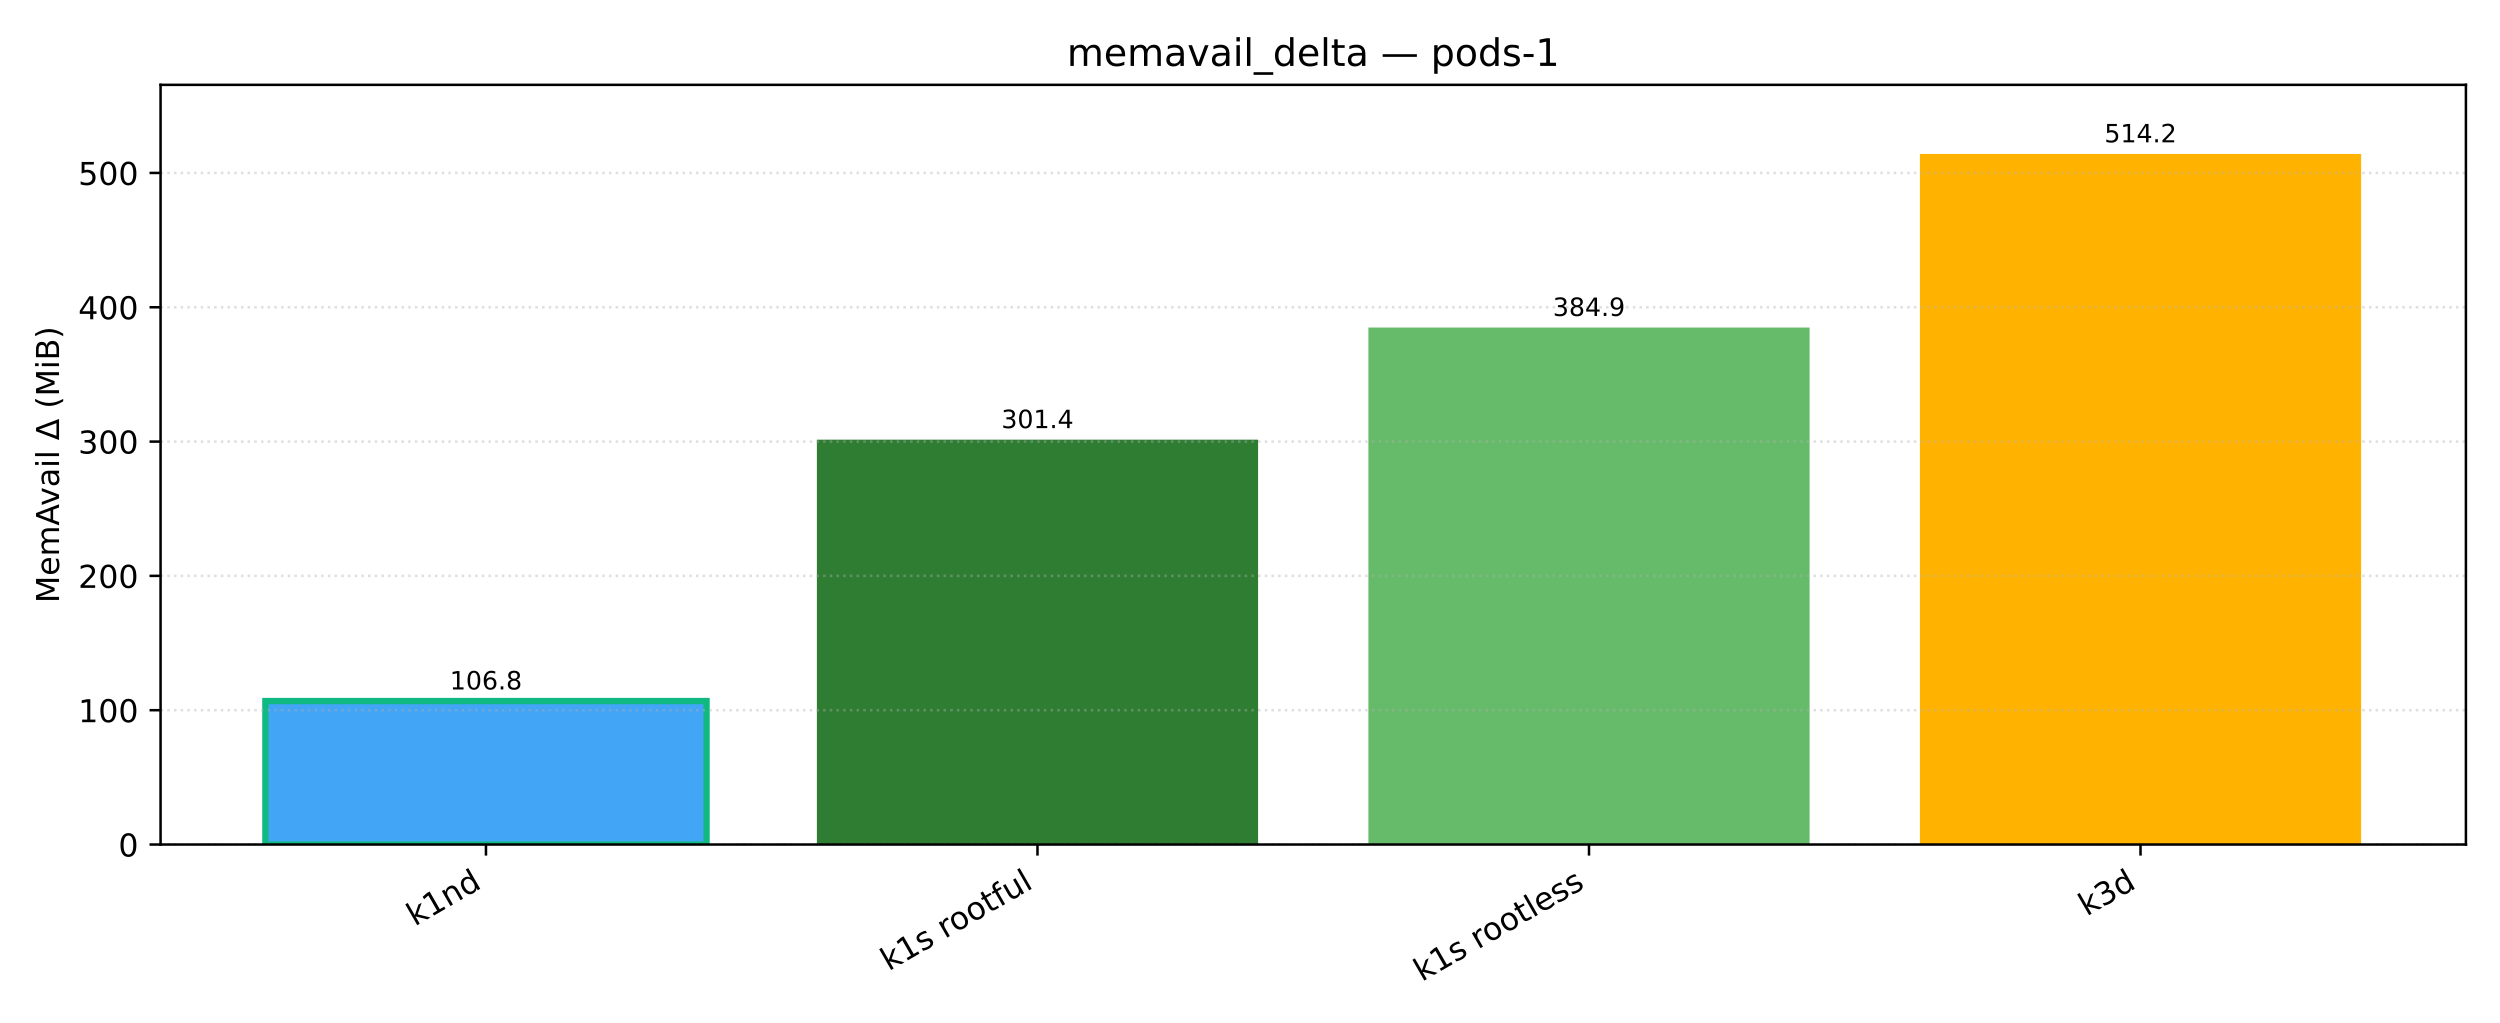
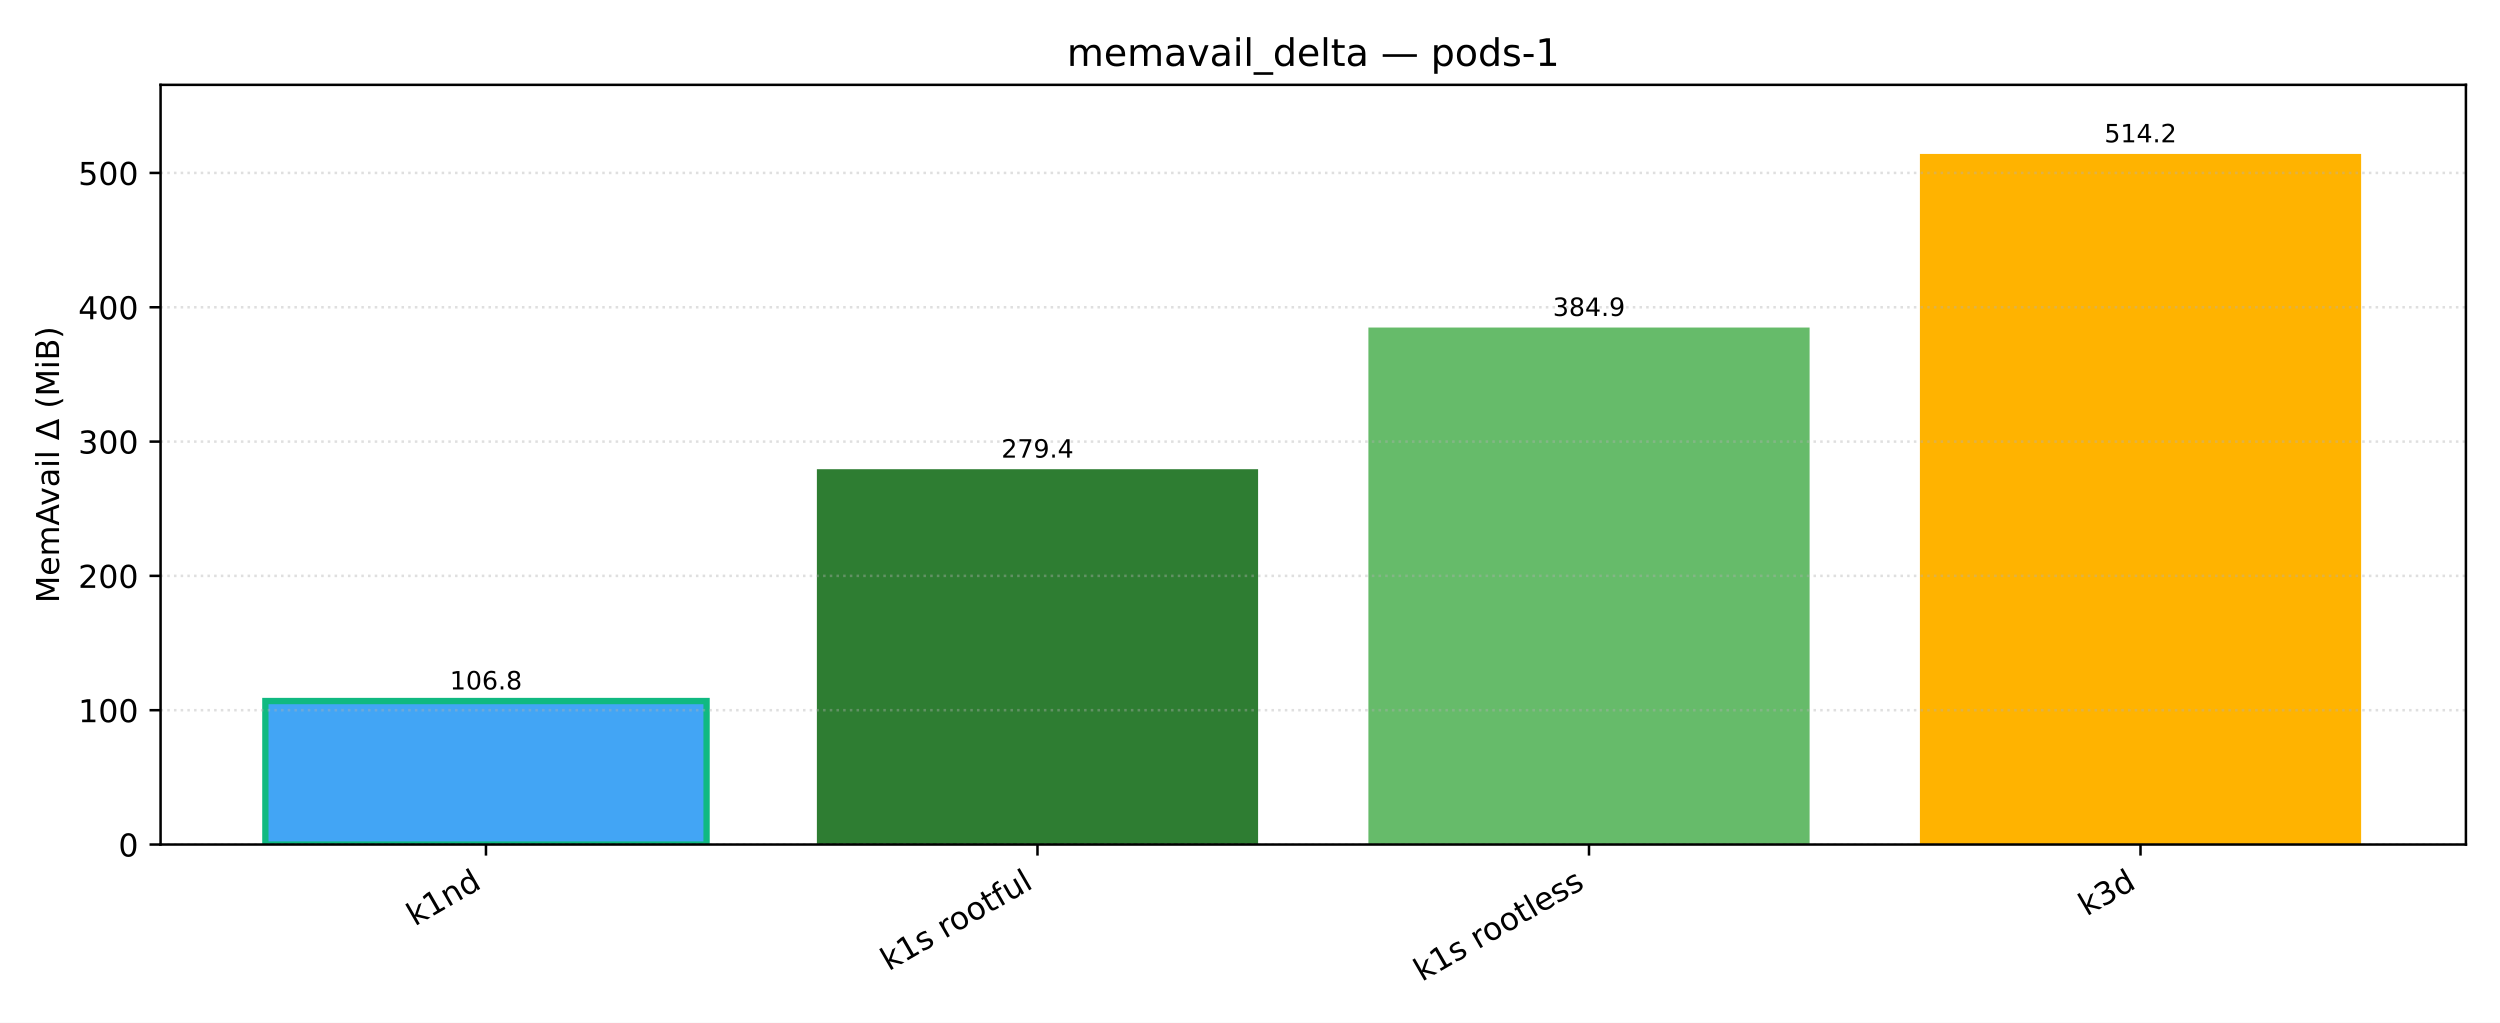
<svg xmlns="http://www.w3.org/2000/svg" xmlns:xlink="http://www.w3.org/1999/xlink" width="792pt" height="324pt" viewBox="0 0 792 324" version="1.1">
  <defs>
    <style type="text/css">*{stroke-linejoin: round; stroke-linecap: butt}</style>
  </defs>
  <g id="figure_1">
    <g id="patch_1">
      <path d="M 0 324  L 792 324  L 792 0  L 0 0  z " style="fill: #ffffff" />
    </g>
    <g id="axes_1">
      <g id="patch_2">
        <path d="M 50.87 267.545  L 781.2 267.545  L 781.2 26.88  L 50.87 26.88  z " style="fill: #ffffff" />
      </g>
      <g id="patch_3">
-         <path d="M 84.067 267.545  L 223.843 267.545  L 223.843 222.081  L 84.067 222.081  z " clip-path="url(#pbbd9331a68)" style="fill: #42a5f5; stroke: #10b981; stroke-width: 2; stroke-linejoin: miter" />
+         <path d="M 84.067 267.545  L 223.843 267.545  L 223.843 222.081  L 84.067 222.081  z " clip-path="url(#p0d4b0c3343)" style="fill: #42a5f5; stroke: #10b981; stroke-width: 2; stroke-linejoin: miter" />
      </g>
      <g id="patch_4">
-         <path d="M 258.787 267.545  L 398.563 267.545  L 398.563 139.293  L 258.787 139.293  z " clip-path="url(#pbbd9331a68)" style="fill: #2e7d32" />
+         <path d="M 258.787 267.545  L 398.563 267.545  L 398.563 148.643  L 258.787 148.643  z " clip-path="url(#p0d4b0c3343)" style="fill: #2e7d32" />
      </g>
      <g id="patch_5">
-         <path d="M 433.507 267.545  L 573.283 267.545  L 573.283 103.764  L 433.507 103.764  z " clip-path="url(#pbbd9331a68)" style="fill: #66bb6a" />
+         <path d="M 433.507 267.545  L 573.283 267.545  L 573.283 103.764  L 433.507 103.764  z " clip-path="url(#p0d4b0c3343)" style="fill: #66bb6a" />
      </g>
      <g id="patch_6">
-         <path d="M 608.227 267.545  L 748.003 267.545  L 748.003 48.759  L 608.227 48.759  z " clip-path="url(#pbbd9331a68)" style="fill: #ffb300" />
+         <path d="M 608.227 267.545  L 748.003 267.545  L 748.003 48.759  L 608.227 48.759  z " clip-path="url(#p0d4b0c3343)" style="fill: #ffb300" />
      </g>
      <g id="matplotlib.axis_1">
        <g id="xtick_1">
          <g id="line2d_1">
            <defs>
-               <path id="m9f491653db" d="M 0 0  L 0 3.5  " style="stroke: #000000; stroke-width: 0.8" />
+               <path id="m2fe9de0087" d="M 0 0  L 0 3.5  " style="stroke: #000000; stroke-width: 0.8" />
            </defs>
            <g>
-               <use xlink:href="#m9f491653db" x="153.955" y="267.545" style="stroke: #000000; stroke-width: 0.8" />
+               <use xlink:href="#m2fe9de0087" x="153.955" y="267.545" style="stroke: #000000; stroke-width: 0.8" />
            </g>
          </g>
          <g id="text_1">
            <g transform="translate(131.4038 293.5454) rotate(-30) scale(0.1 -0.1)">
              <defs>
                <path id="DejaVuSans-6b" d="M 581 4863  L 1159 4863  L 1159 1991  L 2875 3500  L 3609 3500  L 1753 1863  L 3688 0  L 2938 0  L 1159 1709  L 1159 0  L 581 0  L 581 4863  z " transform="scale(0.015625)" />
                <path id="DejaVuSans-31" d="M 794 531  L 1825 531  L 1825 4091  L 703 3866  L 703 4441  L 1819 4666  L 2450 4666  L 2450 531  L 3481 531  L 3481 0  L 794 0  L 794 531  z " transform="scale(0.015625)" />
                <path id="DejaVuSans-6e" d="M 3513 2113  L 3513 0  L 2938 0  L 2938 2094  Q 2938 2591 2744 2837  Q 2550 3084 2163 3084  Q 1697 3084 1428 2787  Q 1159 2491 1159 1978  L 1159 0  L 581 0  L 581 3500  L 1159 3500  L 1159 2956  Q 1366 3272 1645 3428  Q 1925 3584 2291 3584  Q 2894 3584 3203 3211  Q 3513 2838 3513 2113  z " transform="scale(0.015625)" />
                <path id="DejaVuSans-64" d="M 2906 2969  L 2906 4863  L 3481 4863  L 3481 0  L 2906 0  L 2906 525  Q 2725 213 2448 61  Q 2172 -91 1784 -91  Q 1150 -91 751 415  Q 353 922 353 1747  Q 353 2572 751 3078  Q 1150 3584 1784 3584  Q 2172 3584 2448 3432  Q 2725 3281 2906 2969  z M 947 1747  Q 947 1113 1208 752  Q 1469 391 1925 391  Q 2381 391 2643 752  Q 2906 1113 2906 1747  Q 2906 2381 2643 2742  Q 2381 3103 1925 3103  Q 1469 3103 1208 2742  Q 947 2381 947 1747  z " transform="scale(0.015625)" />
              </defs>
              <use xlink:href="#DejaVuSans-6b" />
              <use xlink:href="#DejaVuSans-31" transform="translate(57.91016 0)" />
              <use xlink:href="#DejaVuSans-6e" transform="translate(121.5332 0)" />
              <use xlink:href="#DejaVuSans-64" transform="translate(184.9121 0)" />
            </g>
          </g>
        </g>
        <g id="xtick_2">
          <g id="line2d_2">
            <g>
-               <use xlink:href="#m9f491653db" x="328.675" y="267.545" style="stroke: #000000; stroke-width: 0.8" />
+               <use xlink:href="#m2fe9de0087" x="328.675" y="267.545" style="stroke: #000000; stroke-width: 0.8" />
            </g>
          </g>
          <g id="text_2">
            <g transform="translate(281.545 307.7361) rotate(-30) scale(0.1 -0.1)">
              <defs>
                <path id="DejaVuSans-73" d="M 2834 3397  L 2834 2853  Q 2591 2978 2328 3040  Q 2066 3103 1784 3103  Q 1356 3103 1142 2972  Q 928 2841 928 2578  Q 928 2378 1081 2264  Q 1234 2150 1697 2047  L 1894 2003  Q 2506 1872 2764 1633  Q 3022 1394 3022 966  Q 3022 478 2636 193  Q 2250 -91 1575 -91  Q 1294 -91 989 -36  Q 684 19 347 128  L 347 722  Q 666 556 975 473  Q 1284 391 1588 391  Q 1994 391 2212 530  Q 2431 669 2431 922  Q 2431 1156 2273 1281  Q 2116 1406 1581 1522  L 1381 1569  Q 847 1681 609 1914  Q 372 2147 372 2553  Q 372 3047 722 3315  Q 1072 3584 1716 3584  Q 2034 3584 2315 3537  Q 2597 3491 2834 3397  z " transform="scale(0.015625)" />
                <path id="DejaVuSans-20" transform="scale(0.015625)" />
                <path id="DejaVuSans-72" d="M 2631 2963  Q 2534 3019 2420 3045  Q 2306 3072 2169 3072  Q 1681 3072 1420 2755  Q 1159 2438 1159 1844  L 1159 0  L 581 0  L 581 3500  L 1159 3500  L 1159 2956  Q 1341 3275 1631 3429  Q 1922 3584 2338 3584  Q 2397 3584 2469 3576  Q 2541 3569 2628 3553  L 2631 2963  z " transform="scale(0.015625)" />
                <path id="DejaVuSans-6f" d="M 1959 3097  Q 1497 3097 1228 2736  Q 959 2375 959 1747  Q 959 1119 1226 758  Q 1494 397 1959 397  Q 2419 397 2687 759  Q 2956 1122 2956 1747  Q 2956 2369 2687 2733  Q 2419 3097 1959 3097  z M 1959 3584  Q 2709 3584 3137 3096  Q 3566 2609 3566 1747  Q 3566 888 3137 398  Q 2709 -91 1959 -91  Q 1206 -91 779 398  Q 353 888 353 1747  Q 353 2609 779 3096  Q 1206 3584 1959 3584  z " transform="scale(0.015625)" />
                <path id="DejaVuSans-74" d="M 1172 4494  L 1172 3500  L 2356 3500  L 2356 3053  L 1172 3053  L 1172 1153  Q 1172 725 1289 603  Q 1406 481 1766 481  L 2356 481  L 2356 0  L 1766 0  Q 1100 0 847 248  Q 594 497 594 1153  L 594 3053  L 172 3053  L 172 3500  L 594 3500  L 594 4494  L 1172 4494  z " transform="scale(0.015625)" />
                <path id="DejaVuSans-66" d="M 2375 4863  L 2375 4384  L 1825 4384  Q 1516 4384 1395 4259  Q 1275 4134 1275 3809  L 1275 3500  L 2222 3500  L 2222 3053  L 1275 3053  L 1275 0  L 697 0  L 697 3053  L 147 3053  L 147 3500  L 697 3500  L 697 3744  Q 697 4328 969 4595  Q 1241 4863 1831 4863  L 2375 4863  z " transform="scale(0.015625)" />
                <path id="DejaVuSans-75" d="M 544 1381  L 544 3500  L 1119 3500  L 1119 1403  Q 1119 906 1312 657  Q 1506 409 1894 409  Q 2359 409 2629 706  Q 2900 1003 2900 1516  L 2900 3500  L 3475 3500  L 3475 0  L 2900 0  L 2900 538  Q 2691 219 2414 64  Q 2138 -91 1772 -91  Q 1169 -91 856 284  Q 544 659 544 1381  z M 1991 3584  L 1991 3584  z " transform="scale(0.015625)" />
                <path id="DejaVuSans-6c" d="M 603 4863  L 1178 4863  L 1178 0  L 603 0  L 603 4863  z " transform="scale(0.015625)" />
              </defs>
              <use xlink:href="#DejaVuSans-6b" />
              <use xlink:href="#DejaVuSans-31" transform="translate(57.91016 0)" />
              <use xlink:href="#DejaVuSans-73" transform="translate(121.5332 0)" />
              <use xlink:href="#DejaVuSans-20" transform="translate(173.6328 0)" />
              <use xlink:href="#DejaVuSans-72" transform="translate(205.4199 0)" />
              <use xlink:href="#DejaVuSans-6f" transform="translate(244.2832 0)" />
              <use xlink:href="#DejaVuSans-6f" transform="translate(305.4648 0)" />
              <use xlink:href="#DejaVuSans-74" transform="translate(366.6465 0)" />
              <use xlink:href="#DejaVuSans-66" transform="translate(405.8555 0)" />
              <use xlink:href="#DejaVuSans-75" transform="translate(441.0605 0)" />
              <use xlink:href="#DejaVuSans-6c" transform="translate(504.4395 0)" />
            </g>
          </g>
        </g>
        <g id="xtick_3">
          <g id="line2d_3">
            <g>
-               <use xlink:href="#m9f491653db" x="503.395" y="267.545" style="stroke: #000000; stroke-width: 0.8" />
+               <use xlink:href="#m2fe9de0087" x="503.395" y="267.545" style="stroke: #000000; stroke-width: 0.8" />
            </g>
          </g>
          <g id="text_3">
            <g transform="translate(450.4505 311.0931) rotate(-30) scale(0.1 -0.1)">
              <defs>
                <path id="DejaVuSans-65" d="M 3597 1894  L 3597 1613  L 953 1613  Q 991 1019 1311 708  Q 1631 397 2203 397  Q 2534 397 2845 478  Q 3156 559 3463 722  L 3463 178  Q 3153 47 2828 -22  Q 2503 -91 2169 -91  Q 1331 -91 842 396  Q 353 884 353 1716  Q 353 2575 817 3079  Q 1281 3584 2069 3584  Q 2775 3584 3186 3129  Q 3597 2675 3597 1894  z M 3022 2063  Q 3016 2534 2758 2815  Q 2500 3097 2075 3097  Q 1594 3097 1305 2825  Q 1016 2553 972 2059  L 3022 2063  z " transform="scale(0.015625)" />
              </defs>
              <use xlink:href="#DejaVuSans-6b" />
              <use xlink:href="#DejaVuSans-31" transform="translate(57.91016 0)" />
              <use xlink:href="#DejaVuSans-73" transform="translate(121.5332 0)" />
              <use xlink:href="#DejaVuSans-20" transform="translate(173.6328 0)" />
              <use xlink:href="#DejaVuSans-72" transform="translate(205.4199 0)" />
              <use xlink:href="#DejaVuSans-6f" transform="translate(244.2832 0)" />
              <use xlink:href="#DejaVuSans-6f" transform="translate(305.4648 0)" />
              <use xlink:href="#DejaVuSans-74" transform="translate(366.6465 0)" />
              <use xlink:href="#DejaVuSans-6c" transform="translate(405.8555 0)" />
              <use xlink:href="#DejaVuSans-65" transform="translate(433.6387 0)" />
              <use xlink:href="#DejaVuSans-73" transform="translate(495.1621 0)" />
              <use xlink:href="#DejaVuSans-73" transform="translate(547.2617 0)" />
            </g>
          </g>
        </g>
        <g id="xtick_4">
          <g id="line2d_4">
            <g>
-               <use xlink:href="#m9f491653db" x="678.115" y="267.545" style="stroke: #000000; stroke-width: 0.8" />
+               <use xlink:href="#m2fe9de0087" x="678.115" y="267.545" style="stroke: #000000; stroke-width: 0.8" />
            </g>
          </g>
          <g id="text_4">
            <g transform="translate(661.0525 290.3767) rotate(-30) scale(0.1 -0.1)">
              <defs>
                <path id="DejaVuSans-33" d="M 2597 2516  Q 3050 2419 3304 2112  Q 3559 1806 3559 1356  Q 3559 666 3084 287  Q 2609 -91 1734 -91  Q 1441 -91 1130 -33  Q 819 25 488 141  L 488 750  Q 750 597 1062 519  Q 1375 441 1716 441  Q 2309 441 2620 675  Q 2931 909 2931 1356  Q 2931 1769 2642 2001  Q 2353 2234 1838 2234  L 1294 2234  L 1294 2753  L 1863 2753  Q 2328 2753 2575 2939  Q 2822 3125 2822 3475  Q 2822 3834 2567 4026  Q 2313 4219 1838 4219  Q 1578 4219 1281 4162  Q 984 4106 628 3988  L 628 4550  Q 988 4650 1302 4700  Q 1616 4750 1894 4750  Q 2613 4750 3031 4423  Q 3450 4097 3450 3541  Q 3450 3153 3228 2886  Q 3006 2619 2597 2516  z " transform="scale(0.015625)" />
              </defs>
              <use xlink:href="#DejaVuSans-6b" />
              <use xlink:href="#DejaVuSans-33" transform="translate(57.91016 0)" />
              <use xlink:href="#DejaVuSans-64" transform="translate(121.5332 0)" />
            </g>
          </g>
        </g>
      </g>
      <g id="matplotlib.axis_2">
        <g id="ytick_1">
          <g id="line2d_5">
-             <path d="M 50.87 267.545  L 781.2 267.545  " clip-path="url(#pbbd9331a68)" style="fill: none; stroke-dasharray: 0.8,1.32; stroke-dashoffset: 0; stroke: #b0b0b0; stroke-opacity: 0.4; stroke-width: 0.8" />
+             <path d="M 50.87 267.545  L 781.2 267.545  " clip-path="url(#p0d4b0c3343)" style="fill: none; stroke-dasharray: 0.8,1.32; stroke-dashoffset: 0; stroke: #b0b0b0; stroke-opacity: 0.4; stroke-width: 0.8" />
          </g>
          <g id="line2d_6">
            <defs>
-               <path id="md4ff40e50b" d="M 0 0  L -3.5 0  " style="stroke: #000000; stroke-width: 0.8" />
+               <path id="m06365e4233" d="M 0 0  L -3.5 0  " style="stroke: #000000; stroke-width: 0.8" />
            </defs>
            <g>
-               <use xlink:href="#md4ff40e50b" x="50.87" y="267.545" style="stroke: #000000; stroke-width: 0.8" />
+               <use xlink:href="#m06365e4233" x="50.87" y="267.545" style="stroke: #000000; stroke-width: 0.8" />
            </g>
          </g>
          <g id="text_5">
            <g transform="translate(37.5075 271.3447) scale(0.1 -0.1)">
              <defs>
                <path id="DejaVuSans-30" d="M 2034 4250  Q 1547 4250 1301 3770  Q 1056 3291 1056 2328  Q 1056 1369 1301 889  Q 1547 409 2034 409  Q 2525 409 2770 889  Q 3016 1369 3016 2328  Q 3016 3291 2770 3770  Q 2525 4250 2034 4250  z M 2034 4750  Q 2819 4750 3233 4129  Q 3647 3509 3647 2328  Q 3647 1150 3233 529  Q 2819 -91 2034 -91  Q 1250 -91 836 529  Q 422 1150 422 2328  Q 422 3509 836 4129  Q 1250 4750 2034 4750  z " transform="scale(0.015625)" />
              </defs>
              <use xlink:href="#DejaVuSans-30" />
            </g>
          </g>
        </g>
        <g id="ytick_2">
          <g id="line2d_7">
-             <path d="M 50.87 224.995  L 781.2 224.995  " clip-path="url(#pbbd9331a68)" style="fill: none; stroke-dasharray: 0.8,1.32; stroke-dashoffset: 0; stroke: #b0b0b0; stroke-opacity: 0.4; stroke-width: 0.8" />
+             <path d="M 50.87 224.995  L 781.2 224.995  " clip-path="url(#p0d4b0c3343)" style="fill: none; stroke-dasharray: 0.8,1.32; stroke-dashoffset: 0; stroke: #b0b0b0; stroke-opacity: 0.4; stroke-width: 0.8" />
          </g>
          <g id="line2d_8">
            <g>
-               <use xlink:href="#md4ff40e50b" x="50.87" y="224.995" style="stroke: #000000; stroke-width: 0.8" />
+               <use xlink:href="#m06365e4233" x="50.87" y="224.995" style="stroke: #000000; stroke-width: 0.8" />
            </g>
          </g>
          <g id="text_6">
            <g transform="translate(24.7825 228.794) scale(0.1 -0.1)">
              <use xlink:href="#DejaVuSans-31" />
              <use xlink:href="#DejaVuSans-30" transform="translate(63.62305 0)" />
              <use xlink:href="#DejaVuSans-30" transform="translate(127.2461 0)" />
            </g>
          </g>
        </g>
        <g id="ytick_3">
          <g id="line2d_9">
-             <path d="M 50.87 182.444  L 781.2 182.444  " clip-path="url(#pbbd9331a68)" style="fill: none; stroke-dasharray: 0.8,1.32; stroke-dashoffset: 0; stroke: #b0b0b0; stroke-opacity: 0.4; stroke-width: 0.8" />
+             <path d="M 50.87 182.444  L 781.2 182.444  " clip-path="url(#p0d4b0c3343)" style="fill: none; stroke-dasharray: 0.8,1.32; stroke-dashoffset: 0; stroke: #b0b0b0; stroke-opacity: 0.4; stroke-width: 0.8" />
          </g>
          <g id="line2d_10">
            <g>
-               <use xlink:href="#md4ff40e50b" x="50.87" y="182.444" style="stroke: #000000; stroke-width: 0.8" />
+               <use xlink:href="#m06365e4233" x="50.87" y="182.444" style="stroke: #000000; stroke-width: 0.8" />
            </g>
          </g>
          <g id="text_7">
            <g transform="translate(24.7825 186.2434) scale(0.1 -0.1)">
              <defs>
                <path id="DejaVuSans-32" d="M 1228 531  L 3431 531  L 3431 0  L 469 0  L 469 531  Q 828 903 1448 1529  Q 2069 2156 2228 2338  Q 2531 2678 2651 2914  Q 2772 3150 2772 3378  Q 2772 3750 2511 3984  Q 2250 4219 1831 4219  Q 1534 4219 1204 4116  Q 875 4013 500 3803  L 500 4441  Q 881 4594 1212 4672  Q 1544 4750 1819 4750  Q 2544 4750 2975 4387  Q 3406 4025 3406 3419  Q 3406 3131 3298 2873  Q 3191 2616 2906 2266  Q 2828 2175 2409 1742  Q 1991 1309 1228 531  z " transform="scale(0.015625)" />
              </defs>
              <use xlink:href="#DejaVuSans-32" />
              <use xlink:href="#DejaVuSans-30" transform="translate(63.62305 0)" />
              <use xlink:href="#DejaVuSans-30" transform="translate(127.2461 0)" />
            </g>
          </g>
        </g>
        <g id="ytick_4">
          <g id="line2d_11">
-             <path d="M 50.87 139.894  L 781.2 139.894  " clip-path="url(#pbbd9331a68)" style="fill: none; stroke-dasharray: 0.8,1.32; stroke-dashoffset: 0; stroke: #b0b0b0; stroke-opacity: 0.4; stroke-width: 0.8" />
+             <path d="M 50.87 139.894  L 781.2 139.894  " clip-path="url(#p0d4b0c3343)" style="fill: none; stroke-dasharray: 0.8,1.32; stroke-dashoffset: 0; stroke: #b0b0b0; stroke-opacity: 0.4; stroke-width: 0.8" />
          </g>
          <g id="line2d_12">
            <g>
-               <use xlink:href="#md4ff40e50b" x="50.87" y="139.894" style="stroke: #000000; stroke-width: 0.8" />
+               <use xlink:href="#m06365e4233" x="50.87" y="139.894" style="stroke: #000000; stroke-width: 0.8" />
            </g>
          </g>
          <g id="text_8">
            <g transform="translate(24.7825 143.6927) scale(0.1 -0.1)">
              <use xlink:href="#DejaVuSans-33" />
              <use xlink:href="#DejaVuSans-30" transform="translate(63.62305 0)" />
              <use xlink:href="#DejaVuSans-30" transform="translate(127.2461 0)" />
            </g>
          </g>
        </g>
        <g id="ytick_5">
          <g id="line2d_13">
-             <path d="M 50.87 97.343  L 781.2 97.343  " clip-path="url(#pbbd9331a68)" style="fill: none; stroke-dasharray: 0.8,1.32; stroke-dashoffset: 0; stroke: #b0b0b0; stroke-opacity: 0.4; stroke-width: 0.8" />
+             <path d="M 50.87 97.343  L 781.2 97.343  " clip-path="url(#p0d4b0c3343)" style="fill: none; stroke-dasharray: 0.8,1.32; stroke-dashoffset: 0; stroke: #b0b0b0; stroke-opacity: 0.4; stroke-width: 0.8" />
          </g>
          <g id="line2d_14">
            <g>
-               <use xlink:href="#md4ff40e50b" x="50.87" y="97.343" style="stroke: #000000; stroke-width: 0.8" />
+               <use xlink:href="#m06365e4233" x="50.87" y="97.343" style="stroke: #000000; stroke-width: 0.8" />
            </g>
          </g>
          <g id="text_9">
            <g transform="translate(24.7825 101.1421) scale(0.1 -0.1)">
              <defs>
                <path id="DejaVuSans-34" d="M 2419 4116  L 825 1625  L 2419 1625  L 2419 4116  z M 2253 4666  L 3047 4666  L 3047 1625  L 3713 1625  L 3713 1100  L 3047 1100  L 3047 0  L 2419 0  L 2419 1100  L 313 1100  L 313 1709  L 2253 4666  z " transform="scale(0.015625)" />
              </defs>
              <use xlink:href="#DejaVuSans-34" />
              <use xlink:href="#DejaVuSans-30" transform="translate(63.62305 0)" />
              <use xlink:href="#DejaVuSans-30" transform="translate(127.2461 0)" />
            </g>
          </g>
        </g>
        <g id="ytick_6">
          <g id="line2d_15">
-             <path d="M 50.87 54.792  L 781.2 54.792  " clip-path="url(#pbbd9331a68)" style="fill: none; stroke-dasharray: 0.8,1.32; stroke-dashoffset: 0; stroke: #b0b0b0; stroke-opacity: 0.4; stroke-width: 0.8" />
+             <path d="M 50.87 54.792  L 781.2 54.792  " clip-path="url(#p0d4b0c3343)" style="fill: none; stroke-dasharray: 0.8,1.32; stroke-dashoffset: 0; stroke: #b0b0b0; stroke-opacity: 0.4; stroke-width: 0.8" />
          </g>
          <g id="line2d_16">
            <g>
-               <use xlink:href="#md4ff40e50b" x="50.87" y="54.792" style="stroke: #000000; stroke-width: 0.8" />
+               <use xlink:href="#m06365e4233" x="50.87" y="54.792" style="stroke: #000000; stroke-width: 0.8" />
            </g>
          </g>
          <g id="text_10">
            <g transform="translate(24.7825 58.59145) scale(0.1 -0.1)">
              <defs>
                <path id="DejaVuSans-35" d="M 691 4666  L 3169 4666  L 3169 4134  L 1269 4134  L 1269 2991  Q 1406 3038 1543 3061  Q 1681 3084 1819 3084  Q 2600 3084 3056 2656  Q 3513 2228 3513 1497  Q 3513 744 3044 326  Q 2575 -91 1722 -91  Q 1428 -91 1123 -41  Q 819 9 494 109  L 494 744  Q 775 591 1075 516  Q 1375 441 1709 441  Q 2250 441 2565 725  Q 2881 1009 2881 1497  Q 2881 1984 2565 2268  Q 2250 2553 1709 2553  Q 1456 2553 1204 2497  Q 953 2441 691 2322  L 691 4666  z " transform="scale(0.015625)" />
              </defs>
              <use xlink:href="#DejaVuSans-35" />
              <use xlink:href="#DejaVuSans-30" transform="translate(63.62305 0)" />
              <use xlink:href="#DejaVuSans-30" transform="translate(127.2461 0)" />
            </g>
          </g>
        </g>
        <g id="text_11">
          <g transform="translate(18.70281 191.0354) rotate(-90) scale(0.1 -0.1)">
            <defs>
              <path id="DejaVuSans-4d" d="M 628 4666  L 1569 4666  L 2759 1491  L 3956 4666  L 4897 4666  L 4897 0  L 4281 0  L 4281 4097  L 3078 897  L 2444 897  L 1241 4097  L 1241 0  L 628 0  L 628 4666  z " transform="scale(0.015625)" />
              <path id="DejaVuSans-6d" d="M 3328 2828  Q 3544 3216 3844 3400  Q 4144 3584 4550 3584  Q 5097 3584 5394 3201  Q 5691 2819 5691 2113  L 5691 0  L 5113 0  L 5113 2094  Q 5113 2597 4934 2840  Q 4756 3084 4391 3084  Q 3944 3084 3684 2787  Q 3425 2491 3425 1978  L 3425 0  L 2847 0  L 2847 2094  Q 2847 2600 2669 2842  Q 2491 3084 2119 3084  Q 1678 3084 1418 2786  Q 1159 2488 1159 1978  L 1159 0  L 581 0  L 581 3500  L 1159 3500  L 1159 2956  Q 1356 3278 1631 3431  Q 1906 3584 2284 3584  Q 2666 3584 2933 3390  Q 3200 3197 3328 2828  z " transform="scale(0.015625)" />
              <path id="DejaVuSans-41" d="M 2188 4044  L 1331 1722  L 3047 1722  L 2188 4044  z M 1831 4666  L 2547 4666  L 4325 0  L 3669 0  L 3244 1197  L 1141 1197  L 716 0  L 50 0  L 1831 4666  z " transform="scale(0.015625)" />
              <path id="DejaVuSans-76" d="M 191 3500  L 800 3500  L 1894 563  L 2988 3500  L 3597 3500  L 2284 0  L 1503 0  L 191 3500  z " transform="scale(0.015625)" />
              <path id="DejaVuSans-61" d="M 2194 1759  Q 1497 1759 1228 1600  Q 959 1441 959 1056  Q 959 750 1161 570  Q 1363 391 1709 391  Q 2188 391 2477 730  Q 2766 1069 2766 1631  L 2766 1759  L 2194 1759  z M 3341 1997  L 3341 0  L 2766 0  L 2766 531  Q 2569 213 2275 61  Q 1981 -91 1556 -91  Q 1019 -91 701 211  Q 384 513 384 1019  Q 384 1609 779 1909  Q 1175 2209 1959 2209  L 2766 2209  L 2766 2266  Q 2766 2663 2505 2880  Q 2244 3097 1772 3097  Q 1472 3097 1187 3025  Q 903 2953 641 2809  L 641 3341  Q 956 3463 1253 3523  Q 1550 3584 1831 3584  Q 2591 3584 2966 3190  Q 3341 2797 3341 1997  z " transform="scale(0.015625)" />
              <path id="DejaVuSans-69" d="M 603 3500  L 1178 3500  L 1178 0  L 603 0  L 603 3500  z M 603 4863  L 1178 4863  L 1178 4134  L 603 4134  L 603 4863  z " transform="scale(0.015625)" />
              <path id="DejaVuSans-394" d="M 2188 4044  L 906 525  L 3472 525  L 2188 4044  z M 50 0  L 1831 4666  L 2547 4666  L 4325 0  L 50 0  z " transform="scale(0.015625)" />
              <path id="DejaVuSans-28" d="M 1984 4856  Q 1566 4138 1362 3434  Q 1159 2731 1159 2009  Q 1159 1288 1364 580  Q 1569 -128 1984 -844  L 1484 -844  Q 1016 -109 783 600  Q 550 1309 550 2009  Q 550 2706 781 3412  Q 1013 4119 1484 4856  L 1984 4856  z " transform="scale(0.015625)" />
              <path id="DejaVuSans-42" d="M 1259 2228  L 1259 519  L 2272 519  Q 2781 519 3026 730  Q 3272 941 3272 1375  Q 3272 1813 3026 2020  Q 2781 2228 2272 2228  L 1259 2228  z M 1259 4147  L 1259 2741  L 2194 2741  Q 2656 2741 2882 2914  Q 3109 3088 3109 3444  Q 3109 3797 2882 3972  Q 2656 4147 2194 4147  L 1259 4147  z M 628 4666  L 2241 4666  Q 2963 4666 3353 4366  Q 3744 4066 3744 3513  Q 3744 3084 3544 2831  Q 3344 2578 2956 2516  Q 3422 2416 3680 2098  Q 3938 1781 3938 1306  Q 3938 681 3513 340  Q 3088 0 2303 0  L 628 0  L 628 4666  z " transform="scale(0.015625)" />
              <path id="DejaVuSans-29" d="M 513 4856  L 1013 4856  Q 1481 4119 1714 3412  Q 1947 2706 1947 2009  Q 1947 1309 1714 600  Q 1481 -109 1013 -844  L 513 -844  Q 928 -128 1133 580  Q 1338 1288 1338 2009  Q 1338 2731 1133 3434  Q 928 4138 513 4856  z " transform="scale(0.015625)" />
            </defs>
            <use xlink:href="#DejaVuSans-4d" />
            <use xlink:href="#DejaVuSans-65" transform="translate(86.2793 0)" />
            <use xlink:href="#DejaVuSans-6d" transform="translate(147.8027 0)" />
            <use xlink:href="#DejaVuSans-41" transform="translate(245.2148 0)" />
            <use xlink:href="#DejaVuSans-76" transform="translate(307.748 0)" />
            <use xlink:href="#DejaVuSans-61" transform="translate(366.9277 0)" />
            <use xlink:href="#DejaVuSans-69" transform="translate(428.207 0)" />
            <use xlink:href="#DejaVuSans-6c" transform="translate(455.9902 0)" />
            <use xlink:href="#DejaVuSans-20" transform="translate(483.7734 0)" />
            <use xlink:href="#DejaVuSans-394" transform="translate(515.5605 0)" />
            <use xlink:href="#DejaVuSans-20" transform="translate(583.9688 0)" />
            <use xlink:href="#DejaVuSans-28" transform="translate(615.7559 0)" />
            <use xlink:href="#DejaVuSans-4d" transform="translate(654.7695 0)" />
            <use xlink:href="#DejaVuSans-69" transform="translate(741.0488 0)" />
            <use xlink:href="#DejaVuSans-42" transform="translate(768.832 0)" />
            <use xlink:href="#DejaVuSans-29" transform="translate(837.4355 0)" />
          </g>
        </g>
      </g>
      <g id="patch_7">
        <path d="M 50.87 267.545  L 50.87 26.88  " style="fill: none; stroke: #000000; stroke-width: 0.8; stroke-linejoin: miter; stroke-linecap: square" />
      </g>
      <g id="patch_8">
        <path d="M 781.2 267.545  L 781.2 26.88  " style="fill: none; stroke: #000000; stroke-width: 0.8; stroke-linejoin: miter; stroke-linecap: square" />
      </g>
      <g id="patch_9">
        <path d="M 50.87 267.545  L 781.2 267.545  " style="fill: none; stroke: #000000; stroke-width: 0.8; stroke-linejoin: miter; stroke-linecap: square" />
      </g>
      <g id="patch_10">
        <path d="M 50.87 26.88  L 781.2 26.88  " style="fill: none; stroke: #000000; stroke-width: 0.8; stroke-linejoin: miter; stroke-linecap: square" />
      </g>
      <g id="text_12">
        <g transform="translate(142.5036 218.4173) scale(0.08 -0.08)">
          <defs>
            <path id="DejaVuSans-36" d="M 2113 2584  Q 1688 2584 1439 2293  Q 1191 2003 1191 1497  Q 1191 994 1439 701  Q 1688 409 2113 409  Q 2538 409 2786 701  Q 3034 994 3034 1497  Q 3034 2003 2786 2293  Q 2538 2584 2113 2584  z M 3366 4563  L 3366 3988  Q 3128 4100 2886 4159  Q 2644 4219 2406 4219  Q 1781 4219 1451 3797  Q 1122 3375 1075 2522  Q 1259 2794 1537 2939  Q 1816 3084 2150 3084  Q 2853 3084 3261 2657  Q 3669 2231 3669 1497  Q 3669 778 3244 343  Q 2819 -91 2113 -91  Q 1303 -91 875 529  Q 447 1150 447 2328  Q 447 3434 972 4092  Q 1497 4750 2381 4750  Q 2619 4750 2861 4703  Q 3103 4656 3366 4563  z " transform="scale(0.015625)" />
            <path id="DejaVuSans-2e" d="M 684 794  L 1344 794  L 1344 0  L 684 0  L 684 794  z " transform="scale(0.015625)" />
            <path id="DejaVuSans-38" d="M 2034 2216  Q 1584 2216 1326 1975  Q 1069 1734 1069 1313  Q 1069 891 1326 650  Q 1584 409 2034 409  Q 2484 409 2743 651  Q 3003 894 3003 1313  Q 3003 1734 2745 1975  Q 2488 2216 2034 2216  z M 1403 2484  Q 997 2584 770 2862  Q 544 3141 544 3541  Q 544 4100 942 4425  Q 1341 4750 2034 4750  Q 2731 4750 3128 4425  Q 3525 4100 3525 3541  Q 3525 3141 3298 2862  Q 3072 2584 2669 2484  Q 3125 2378 3379 2068  Q 3634 1759 3634 1313  Q 3634 634 3220 271  Q 2806 -91 2034 -91  Q 1263 -91 848 271  Q 434 634 434 1313  Q 434 1759 690 2068  Q 947 2378 1403 2484  z M 1172 3481  Q 1172 3119 1398 2916  Q 1625 2713 2034 2713  Q 2441 2713 2670 2916  Q 2900 3119 2900 3481  Q 2900 3844 2670 4047  Q 2441 4250 2034 4250  Q 1625 4250 1398 4047  Q 1172 3844 1172 3481  z " transform="scale(0.015625)" />
          </defs>
          <use xlink:href="#DejaVuSans-31" />
          <use xlink:href="#DejaVuSans-30" transform="translate(63.62305 0)" />
          <use xlink:href="#DejaVuSans-36" transform="translate(127.2461 0)" />
          <use xlink:href="#DejaVuSans-2e" transform="translate(190.8691 0)" />
          <use xlink:href="#DejaVuSans-38" transform="translate(222.6562 0)" />
        </g>
      </g>
      <g id="text_13">
-         <g transform="translate(317.2237 135.6297) scale(0.08 -0.08)">
-           <use xlink:href="#DejaVuSans-33" />
-           <use xlink:href="#DejaVuSans-30" transform="translate(63.62305 0)" />
-           <use xlink:href="#DejaVuSans-31" transform="translate(127.2461 0)" />
+         <g transform="translate(317.2237 144.9792) scale(0.08 -0.08)">
+           <defs>
+             <path id="DejaVuSans-37" d="M 525 4666  L 3525 4666  L 3525 4397  L 1831 0  L 1172 0  L 2766 4134  L 525 4134  L 525 4666  z " transform="scale(0.015625)" />
+             <path id="DejaVuSans-39" d="M 703 97  L 703 672  Q 941 559 1184 500  Q 1428 441 1663 441  Q 2288 441 2617 861  Q 2947 1281 2994 2138  Q 2813 1869 2534 1725  Q 2256 1581 1919 1581  Q 1219 1581 811 2004  Q 403 2428 403 3163  Q 403 3881 828 4315  Q 1253 4750 1959 4750  Q 2769 4750 3195 4129  Q 3622 3509 3622 2328  Q 3622 1225 3098 567  Q 2575 -91 1691 -91  Q 1453 -91 1209 -44  Q 966 3 703 97  z M 1959 2075  Q 2384 2075 2632 2365  Q 2881 2656 2881 3163  Q 2881 3666 2632 3958  Q 2384 4250 1959 4250  Q 1534 4250 1286 3958  Q 1038 3666 1038 3163  Q 1038 2656 1286 2365  Q 1534 2075 1959 2075  z " transform="scale(0.015625)" />
+           </defs>
+           <use xlink:href="#DejaVuSans-32" />
+           <use xlink:href="#DejaVuSans-37" transform="translate(63.62305 0)" />
+           <use xlink:href="#DejaVuSans-39" transform="translate(127.2461 0)" />
          <use xlink:href="#DejaVuSans-2e" transform="translate(190.8691 0)" />
          <use xlink:href="#DejaVuSans-34" transform="translate(222.6562 0)" />
        </g>
      </g>
      <g id="text_14">
        <g transform="translate(491.9438 100.1) scale(0.08 -0.08)">
-           <defs>
-             <path id="DejaVuSans-39" d="M 703 97  L 703 672  Q 941 559 1184 500  Q 1428 441 1663 441  Q 2288 441 2617 861  Q 2947 1281 2994 2138  Q 2813 1869 2534 1725  Q 2256 1581 1919 1581  Q 1219 1581 811 2004  Q 403 2428 403 3163  Q 403 3881 828 4315  Q 1253 4750 1959 4750  Q 2769 4750 3195 4129  Q 3622 3509 3622 2328  Q 3622 1225 3098 567  Q 2575 -91 1691 -91  Q 1453 -91 1209 -44  Q 966 3 703 97  z M 1959 2075  Q 2384 2075 2632 2365  Q 2881 2656 2881 3163  Q 2881 3666 2632 3958  Q 2384 4250 1959 4250  Q 1534 4250 1286 3958  Q 1038 3666 1038 3163  Q 1038 2656 1286 2365  Q 1534 2075 1959 2075  z " transform="scale(0.015625)" />
-           </defs>
          <use xlink:href="#DejaVuSans-33" />
          <use xlink:href="#DejaVuSans-38" transform="translate(63.62305 0)" />
          <use xlink:href="#DejaVuSans-34" transform="translate(127.2461 0)" />
          <use xlink:href="#DejaVuSans-2e" transform="translate(190.8691 0)" />
          <use xlink:href="#DejaVuSans-39" transform="translate(222.6562 0)" />
        </g>
      </g>
      <g id="text_15">
        <g transform="translate(666.6639 45.09493) scale(0.08 -0.08)">
          <use xlink:href="#DejaVuSans-35" />
          <use xlink:href="#DejaVuSans-31" transform="translate(63.62305 0)" />
          <use xlink:href="#DejaVuSans-34" transform="translate(127.2461 0)" />
          <use xlink:href="#DejaVuSans-2e" transform="translate(190.8691 0)" />
          <use xlink:href="#DejaVuSans-32" transform="translate(222.6562 0)" />
        </g>
      </g>
      <g id="text_16">
        <g transform="translate(338.0078 20.88) scale(0.12 -0.12)">
          <defs>
            <path id="DejaVuSans-5f" d="M 3263 -1063  L 3263 -1509  L -63 -1509  L -63 -1063  L 3263 -1063  z " transform="scale(0.015625)" />
            <path id="DejaVuSans-2014" d="M 313 1978  L 6088 1978  L 6088 1528  L 313 1528  L 313 1978  z " transform="scale(0.015625)" />
            <path id="DejaVuSans-70" d="M 1159 525  L 1159 -1331  L 581 -1331  L 581 3500  L 1159 3500  L 1159 2969  Q 1341 3281 1617 3432  Q 1894 3584 2278 3584  Q 2916 3584 3314 3078  Q 3713 2572 3713 1747  Q 3713 922 3314 415  Q 2916 -91 2278 -91  Q 1894 -91 1617 61  Q 1341 213 1159 525  z M 3116 1747  Q 3116 2381 2855 2742  Q 2594 3103 2138 3103  Q 1681 3103 1420 2742  Q 1159 2381 1159 1747  Q 1159 1113 1420 752  Q 1681 391 2138 391  Q 2594 391 2855 752  Q 3116 1113 3116 1747  z " transform="scale(0.015625)" />
            <path id="DejaVuSans-2d" d="M 313 2009  L 1997 2009  L 1997 1497  L 313 1497  L 313 2009  z " transform="scale(0.015625)" />
          </defs>
          <use xlink:href="#DejaVuSans-6d" />
          <use xlink:href="#DejaVuSans-65" transform="translate(97.41211 0)" />
          <use xlink:href="#DejaVuSans-6d" transform="translate(158.9355 0)" />
          <use xlink:href="#DejaVuSans-61" transform="translate(256.3477 0)" />
          <use xlink:href="#DejaVuSans-76" transform="translate(317.627 0)" />
          <use xlink:href="#DejaVuSans-61" transform="translate(376.8066 0)" />
          <use xlink:href="#DejaVuSans-69" transform="translate(438.0859 0)" />
          <use xlink:href="#DejaVuSans-6c" transform="translate(465.8691 0)" />
          <use xlink:href="#DejaVuSans-5f" transform="translate(493.6523 0)" />
          <use xlink:href="#DejaVuSans-64" transform="translate(543.6523 0)" />
          <use xlink:href="#DejaVuSans-65" transform="translate(607.1289 0)" />
          <use xlink:href="#DejaVuSans-6c" transform="translate(668.6523 0)" />
          <use xlink:href="#DejaVuSans-74" transform="translate(696.4355 0)" />
          <use xlink:href="#DejaVuSans-61" transform="translate(735.6445 0)" />
          <use xlink:href="#DejaVuSans-20" transform="translate(796.9238 0)" />
          <use xlink:href="#DejaVuSans-2014" transform="translate(828.7109 0)" />
          <use xlink:href="#DejaVuSans-20" transform="translate(928.7109 0)" />
          <use xlink:href="#DejaVuSans-70" transform="translate(960.498 0)" />
          <use xlink:href="#DejaVuSans-6f" transform="translate(1023.975 0)" />
          <use xlink:href="#DejaVuSans-64" transform="translate(1085.156 0)" />
          <use xlink:href="#DejaVuSans-73" transform="translate(1148.633 0)" />
          <use xlink:href="#DejaVuSans-2d" transform="translate(1200.732 0)" />
          <use xlink:href="#DejaVuSans-31" transform="translate(1236.816 0)" />
        </g>
      </g>
    </g>
  </g>
  <defs>
-     <clipPath id="pbbd9331a68">
+     <clipPath id="p0d4b0c3343">
      <rect x="50.87" y="26.88" width="730.33" height="240.665" />
    </clipPath>
  </defs>
</svg>
